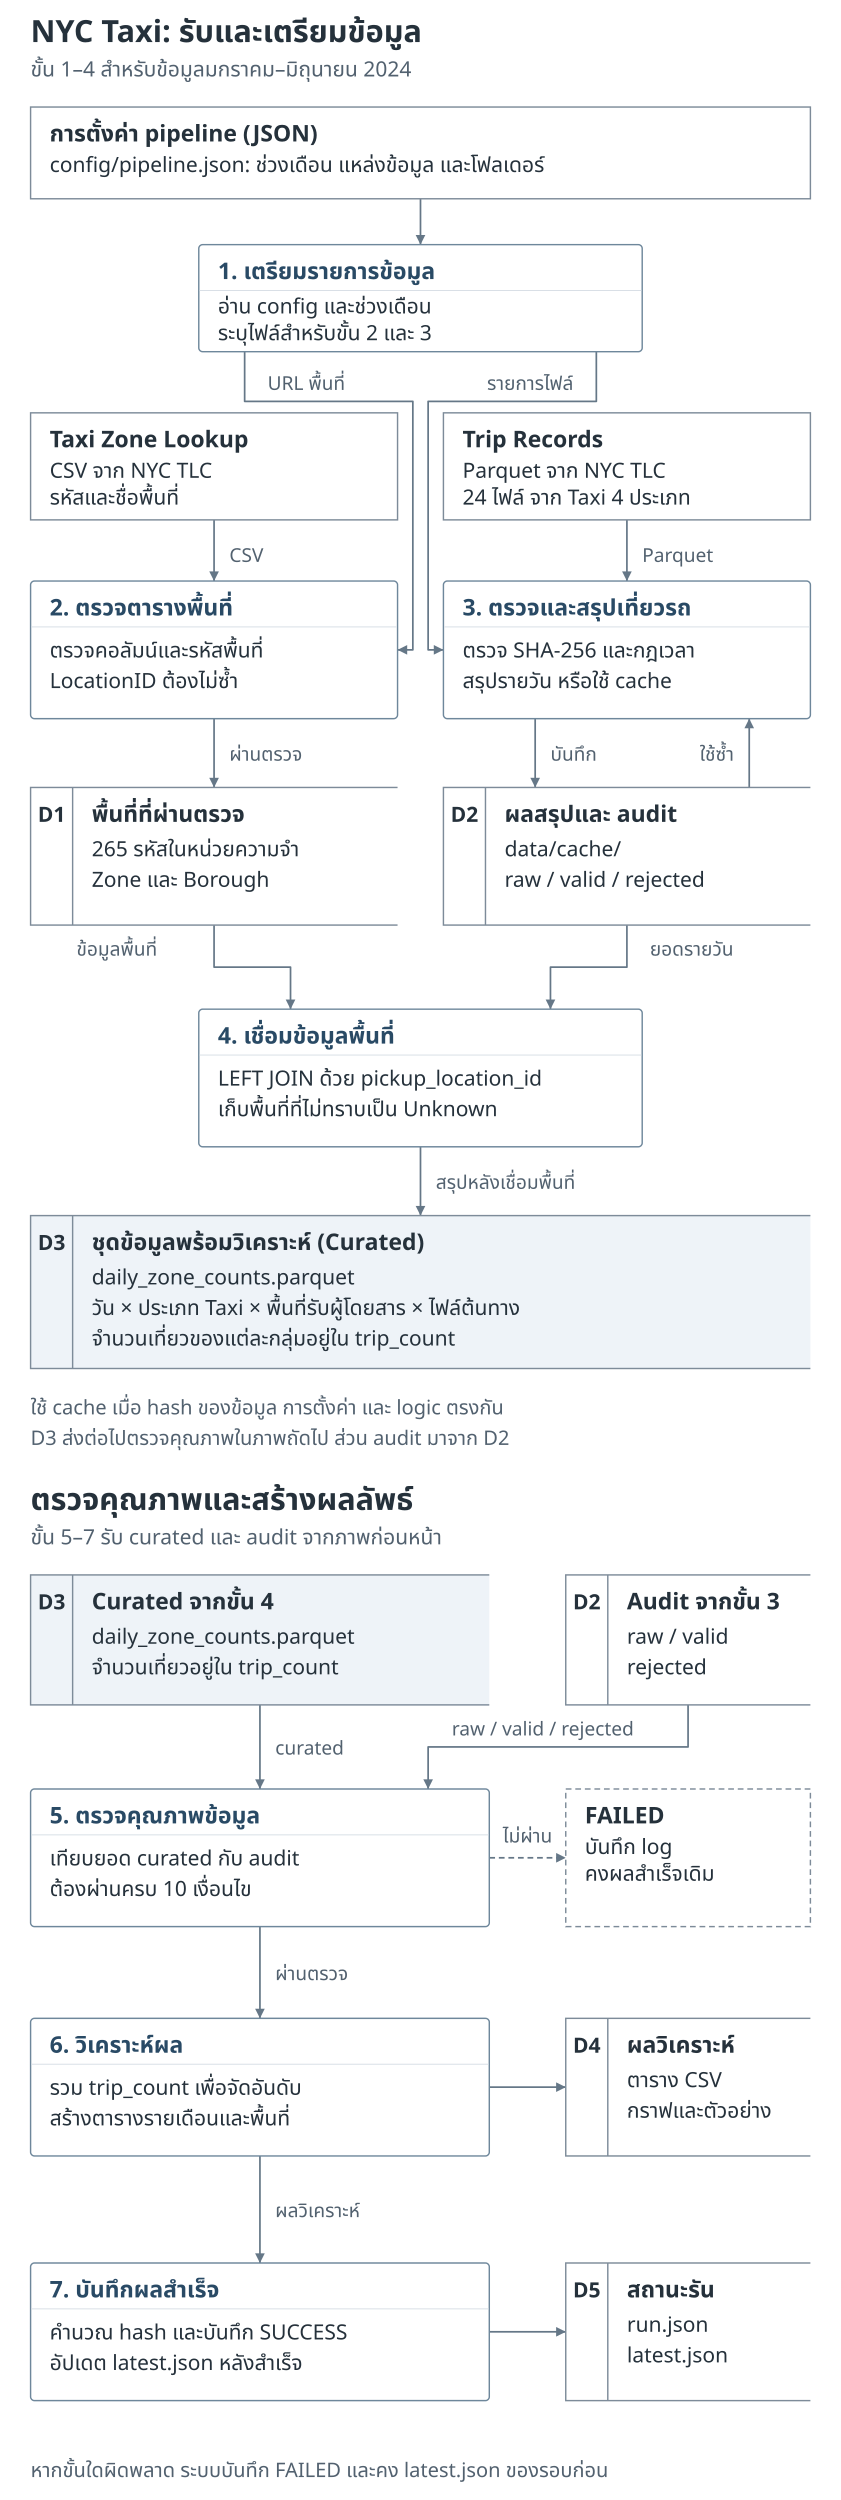
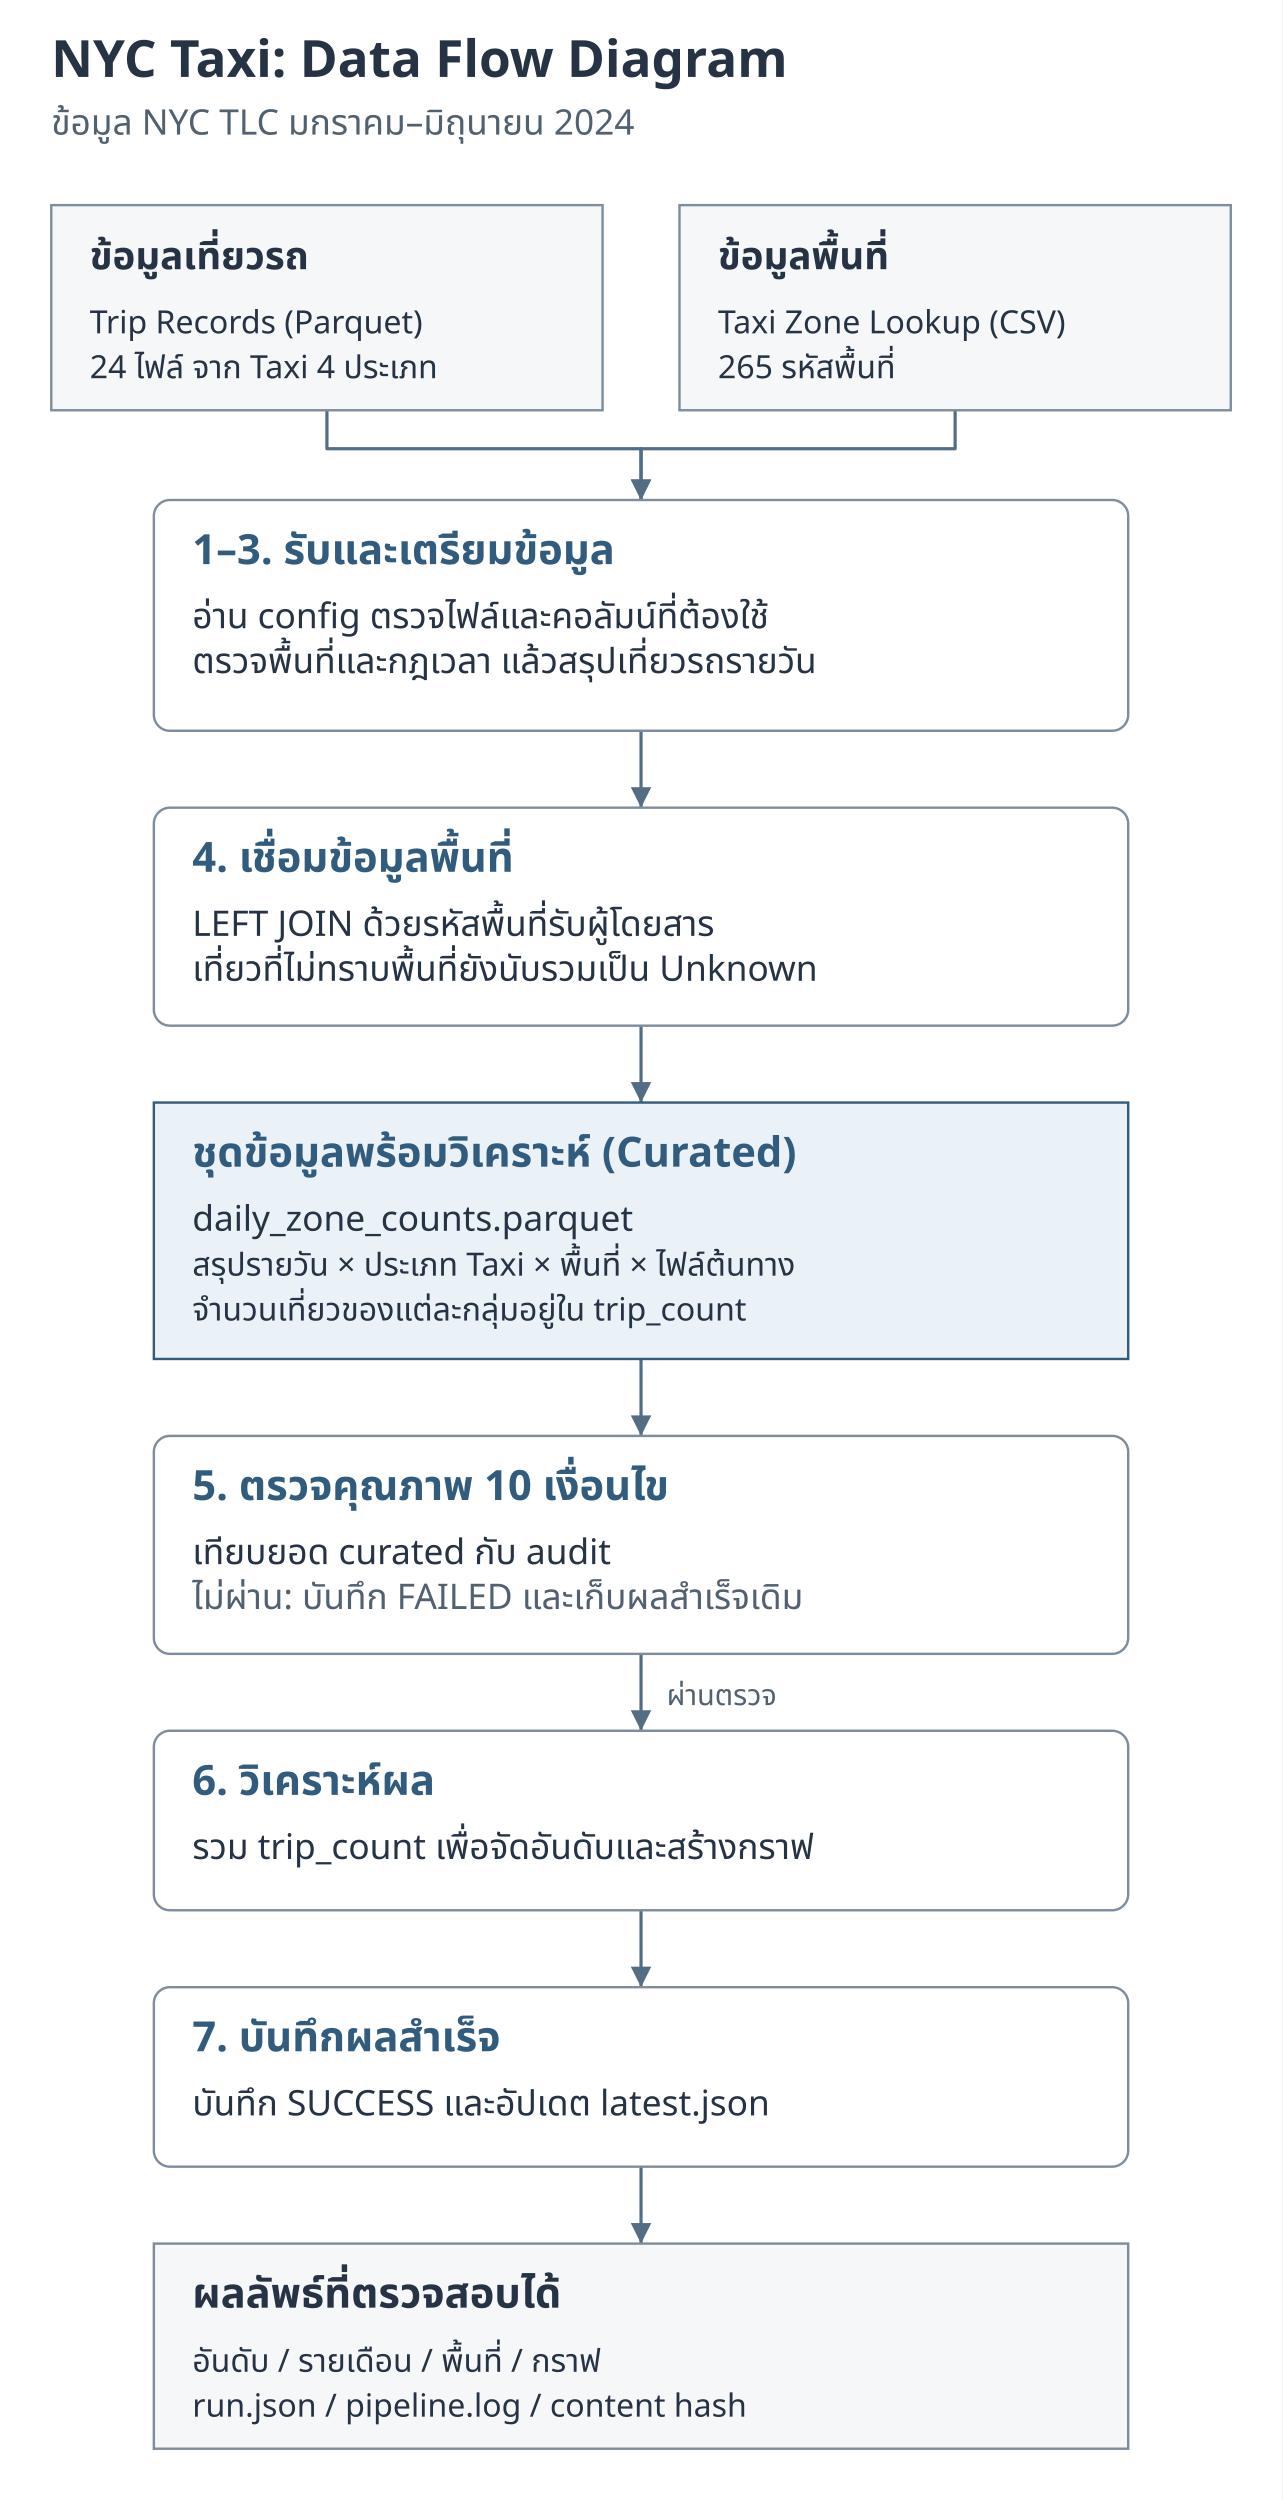
- <svg xmlns="http://www.w3.org/2000/svg" width="880" height="2616" viewBox="0 0 880 2616" role="img" aria-labelledby="diagramTitle diagramDescription">
+ <svg xmlns="http://www.w3.org/2000/svg" width="800" height="1560" viewBox="0 0 800 1560" role="img" aria-labelledby="diagramTitle diagramDescription">
  <style>text { font-family: "Leelawadee UI", Tahoma, "Noto Sans Thai", sans-serif; font-variant-numeric: tabular-nums; }</style>
  <defs>
-     <marker id="arrow" viewBox="0 0 10 10" refX="9" refY="5" markerWidth="7" markerHeight="7" orient="auto">
-       <path d="M1 1 L9 5 L1 9 Z" fill="#657787" />
+     <marker id="arrow" viewBox="0 0 10 10" refX="9" refY="5" markerWidth="8" markerHeight="8" orient="auto">
+       <path d="M1 1 L9 5 L1 9 Z" fill="#526D84" />
    </marker>
  </defs>
-   <rect width="880" height="2616" fill="#FFFFFF" />
-   <g data-view="prepare" transform="translate(0 0)">
-     <text x="32" y="44" font-size="32" font-weight="600" fill="#25313B" text-anchor="start">NYC Taxi: รับและเตรียมข้อมูล</text>
-     <text x="32" y="80" font-size="22" font-weight="400" fill="#52616F" text-anchor="start">ขั้น 1–4 สำหรับข้อมูลมกราคม–มิถุนายน 2024</text>
-     <path data-edge="configSource:prepare" d="M440 208 V256" fill="none" stroke="#657787" stroke-width="1.8" stroke-linejoin="round" marker-end="url(#arrow)" />
-     <path data-edge="prepare:lookup" d="M256 368 V420 H432 V680 H416" fill="none" stroke="#657787" stroke-width="1.8" stroke-linejoin="round" marker-end="url(#arrow)" />
-     <path data-edge="prepare:trips" d="M624 368 V420 H448 V680 H464" fill="none" stroke="#657787" stroke-width="1.8" stroke-linejoin="round" marker-end="url(#arrow)" />
-     <path data-edge="zoneSource:lookup" d="M224 544 V608" fill="none" stroke="#657787" stroke-width="1.8" stroke-linejoin="round" marker-end="url(#arrow)" />
-     <path data-edge="tripSource:trips" d="M656 544 V608" fill="none" stroke="#657787" stroke-width="1.8" stroke-linejoin="round" marker-end="url(#arrow)" />
-     <path data-edge="lookup:zonesStore" d="M224 752 V824" fill="none" stroke="#657787" stroke-width="1.8" stroke-linejoin="round" marker-end="url(#arrow)" />
-     <path data-edge="trips:aggregateStore" d="M560 752 V824" fill="none" stroke="#657787" stroke-width="1.8" stroke-linejoin="round" marker-end="url(#arrow)" />
-     <path data-edge="aggregateStore:trips" d="M784 824 V752" fill="none" stroke="#657787" stroke-width="1.8" stroke-linejoin="round" marker-end="url(#arrow)" />
-     <path data-edge="zonesStore:curate" d="M224 968 V1012 H304 V1056" fill="none" stroke="#657787" stroke-width="1.8" stroke-linejoin="round" marker-end="url(#arrow)" />
-     <path data-edge="aggregateStore:curate" d="M656 968 V1012 H576 V1056" fill="none" stroke="#657787" stroke-width="1.8" stroke-linejoin="round" marker-end="url(#arrow)" />
-     <path data-edge="curate:curatedStore" d="M440 1200 V1272" fill="none" stroke="#657787" stroke-width="1.8" stroke-linejoin="round" marker-end="url(#arrow)" />
-     <g id="prepare-configSource" data-bounds="32,112,816,96">
-       <rect x="32" y="112" width="816" height="96" rx="0" fill="#FFFFFF" stroke="#7D8B99" stroke-width="1.5" />
-       <text x="52" y="148" font-size="24" font-weight="600" fill="#25313B" text-anchor="start">การตั้งค่า pipeline (JSON)</text>
-       <text x="52" y="180" font-size="22" font-weight="400" fill="#25313B" text-anchor="start">config/pipeline.json: ช่วงเดือน แหล่งข้อมูล และโฟลเดอร์</text>
-     </g>
-     <g id="prepare-prepare" data-bounds="208,256,464,112">
-       <rect x="208" y="256" width="464" height="112" rx="4" fill="#FFFFFF" stroke="#6E879B" stroke-width="1.5" />
-       <path d="M209 304 H671" stroke="#D7DEE5" stroke-width="1" />
-       <text x="228" y="292" font-size="24" font-weight="600" fill="#294A65" text-anchor="start">1. เตรียมรายการข้อมูล</text>
-       <text x="228" y="328" font-size="22" font-weight="400" fill="#25313B" text-anchor="start">อ่าน config และช่วงเดือน</text>
-       <text x="228" y="356" font-size="22" font-weight="400" fill="#25313B" text-anchor="start">ระบุไฟล์สำหรับขั้น 2 และ 3</text>
-     </g>
-     <g id="prepare-zoneSource" data-bounds="32,432,384,112">
-       <rect x="32" y="432" width="384" height="112" rx="0" fill="#FFFFFF" stroke="#7D8B99" stroke-width="1.5" />
-       <text x="52" y="468" font-size="24" font-weight="600" fill="#25313B" text-anchor="start">Taxi Zone Lookup</text>
-       <text x="52" y="500" font-size="22" font-weight="400" fill="#25313B" text-anchor="start">CSV จาก NYC TLC</text>
-       <text x="52" y="528" font-size="22" font-weight="400" fill="#25313B" text-anchor="start">รหัสและชื่อพื้นที่</text>
-     </g>
-     <g id="prepare-tripSource" data-bounds="464,432,384,112">
-       <rect x="464" y="432" width="384" height="112" rx="0" fill="#FFFFFF" stroke="#7D8B99" stroke-width="1.5" />
-       <text x="484" y="468" font-size="24" font-weight="600" fill="#25313B" text-anchor="start">Trip Records</text>
-       <text x="484" y="500" font-size="22" font-weight="400" fill="#25313B" text-anchor="start">Parquet จาก NYC TLC</text>
-       <text x="484" y="528" font-size="22" font-weight="400" fill="#25313B" text-anchor="start">24 ไฟล์ จาก Taxi 4 ประเภท</text>
-     </g>
-     <g id="prepare-lookup" data-bounds="32,608,384,144">
-       <rect x="32" y="608" width="384" height="144" rx="4" fill="#FFFFFF" stroke="#6E879B" stroke-width="1.5" />
-       <path d="M33 656 H415" stroke="#D7DEE5" stroke-width="1" />
-       <text x="52" y="644" font-size="24" font-weight="600" fill="#294A65" text-anchor="start">2. ตรวจตารางพื้นที่</text>
-       <text x="52" y="688" font-size="22" font-weight="400" fill="#25313B" text-anchor="start">ตรวจคอลัมน์และรหัสพื้นที่</text>
-       <text x="52" y="720" font-size="22" font-weight="400" fill="#25313B" text-anchor="start">LocationID ต้องไม่ซ้ำ</text>
-     </g>
-     <g id="prepare-trips" data-bounds="464,608,384,144">
-       <rect x="464" y="608" width="384" height="144" rx="4" fill="#FFFFFF" stroke="#6E879B" stroke-width="1.5" />
-       <path d="M465 656 H847" stroke="#D7DEE5" stroke-width="1" />
-       <text x="484" y="644" font-size="24" font-weight="600" fill="#294A65" text-anchor="start">3. ตรวจและสรุปเที่ยวรถ</text>
-       <text x="484" y="688" font-size="22" font-weight="400" fill="#25313B" text-anchor="start">ตรวจ SHA-256 และกฎเวลา</text>
-       <text x="484" y="720" font-size="22" font-weight="400" fill="#25313B" text-anchor="start">สรุปรายวัน หรือใช้ cache</text>
-     </g>
-     <g id="prepare-zonesStore" data-bounds="32,824,384,144">
-       <rect x="32" y="824" width="384" height="144" fill="#FFFFFF" />
-       <path d="M416 824 H32 V968 H416 M76 824 V968" fill="none" stroke="#7D8B99" stroke-width="1.5" />
-       <text x="54" y="860" font-size="22" font-weight="600" fill="#25313B" text-anchor="middle">D1</text>
-       <text x="96" y="860" font-size="24" font-weight="600" fill="#25313B" text-anchor="start">พื้นที่ที่ผ่านตรวจ</text>
-       <text x="96" y="896" font-size="22" font-weight="400" fill="#25313B" text-anchor="start">265 รหัสในหน่วยความจำ</text>
-       <text x="96" y="928" font-size="22" font-weight="400" fill="#25313B" text-anchor="start">Zone และ Borough</text>
-     </g>
-     <g id="prepare-aggregateStore" data-bounds="464,824,384,144">
-       <rect x="464" y="824" width="384" height="144" fill="#FFFFFF" />
-       <path d="M848 824 H464 V968 H848 M508 824 V968" fill="none" stroke="#7D8B99" stroke-width="1.5" />
-       <text x="486" y="860" font-size="22" font-weight="600" fill="#25313B" text-anchor="middle">D2</text>
-       <text x="528" y="860" font-size="24" font-weight="600" fill="#25313B" text-anchor="start">ผลสรุปและ audit</text>
-       <text x="528" y="896" font-size="22" font-weight="400" fill="#25313B" text-anchor="start">data/cache/</text>
-       <text x="528" y="928" font-size="22" font-weight="400" fill="#25313B" text-anchor="start">raw / valid / rejected</text>
-     </g>
-     <g id="prepare-curate" data-bounds="208,1056,464,144">
-       <rect x="208" y="1056" width="464" height="144" rx="4" fill="#FFFFFF" stroke="#6E879B" stroke-width="1.5" />
-       <path d="M209 1104 H671" stroke="#D7DEE5" stroke-width="1" />
-       <text x="228" y="1092" font-size="24" font-weight="600" fill="#294A65" text-anchor="start">4. เชื่อมข้อมูลพื้นที่</text>
-       <text x="228" y="1136" font-size="22" font-weight="400" fill="#25313B" text-anchor="start">LEFT JOIN ด้วย pickup_location_id</text>
-       <text x="228" y="1168" font-size="22" font-weight="400" fill="#25313B" text-anchor="start">เก็บพื้นที่ที่ไม่ทราบเป็น Unknown</text>
-     </g>
-     <g id="prepare-curatedStore" data-bounds="32,1272,816,160">
-       <rect x="32" y="1272" width="816" height="160" fill="#EEF3F8" />
-       <path d="M848 1272 H32 V1432 H848 M76 1272 V1432" fill="none" stroke="#7D8B99" stroke-width="1.5" />
-       <text x="54" y="1308" font-size="22" font-weight="600" fill="#25313B" text-anchor="middle">D3</text>
-       <text x="96" y="1308" font-size="24" font-weight="600" fill="#25313B" text-anchor="start">ชุดข้อมูลพร้อมวิเคราะห์ (Curated)</text>
-       <text x="96" y="1344" font-size="22" font-weight="400" fill="#25313B" text-anchor="start">daily_zone_counts.parquet</text>
-       <text x="96" y="1376" font-size="22" font-weight="400" fill="#25313B" text-anchor="start">วัน × ประเภท Taxi × พื้นที่รับผู้โดยสาร × ไฟล์ต้นทาง</text>
-       <text x="96" y="1408" font-size="22" font-weight="400" fill="#25313B" text-anchor="start">จำนวนเที่ยวของแต่ละกลุ่มอยู่ใน trip_count</text>
-     </g>
-     <text x="280" y="408" font-size="20" font-weight="400" fill="#52616F" text-anchor="start" data-edge-label="prepare:lookup">URL พื้นที่</text>
-     <text x="600" y="408" font-size="20" font-weight="400" fill="#52616F" text-anchor="end" data-edge-label="prepare:trips">รายการไฟล์</text>
-     <text x="240" y="588" font-size="20" font-weight="400" fill="#52616F" text-anchor="start" data-edge-label="zoneSource:lookup">CSV</text>
-     <text x="672" y="588" font-size="20" font-weight="400" fill="#52616F" text-anchor="start" data-edge-label="tripSource:trips">Parquet</text>
-     <text x="240" y="796" font-size="20" font-weight="400" fill="#52616F" text-anchor="start" data-edge-label="lookup:zonesStore">ผ่านตรวจ</text>
-     <text x="576" y="796" font-size="20" font-weight="400" fill="#52616F" text-anchor="start" data-edge-label="trips:aggregateStore">บันทึก</text>
-     <text x="768" y="796" font-size="20" font-weight="400" fill="#52616F" text-anchor="end" data-edge-label="aggregateStore:trips">ใช้ซ้ำ</text>
-     <text x="80" y="1000" font-size="20" font-weight="400" fill="#52616F" text-anchor="start" data-edge-label="zonesStore:curate">ข้อมูลพื้นที่</text>
-     <text x="680" y="1000" font-size="20" font-weight="400" fill="#52616F" text-anchor="start" data-edge-label="aggregateStore:curate">ยอดรายวัน</text>
-     <text x="456" y="1244" font-size="20" font-weight="400" fill="#52616F" text-anchor="start" data-edge-label="curate:curatedStore">สรุปหลังเชื่อมพื้นที่</text>
-     <text x="32" y="1480" font-size="21" font-weight="400" fill="#52616F" text-anchor="start" data-note="true">ใช้ cache เมื่อ hash ของข้อมูล การตั้งค่า และ logic ตรงกัน</text>
-     <text x="32" y="1512" font-size="21" font-weight="400" fill="#52616F" text-anchor="start" data-note="true">D3 ส่งต่อไปตรวจคุณภาพในภาพถัดไป ส่วน audit มาจาก D2</text>
+   <rect width="800" height="1560" fill="#FFFFFF" />
+   <text x="32" y="48" font-size="32" font-weight="600" fill="#253344">NYC Taxi: Data Flow Diagram</text>
+   <text x="32" y="84" font-size="22" font-weight="400" fill="#526170">ข้อมูล NYC TLC มกราคม–มิถุนายน 2024</text>
+   <path data-edge="trips:prepare" d="M204 256 V280 H400 V312" fill="none" stroke="#526D84" stroke-width="2" stroke-linejoin="round" marker-end="url(#arrow)" />
+   <path data-edge="zones:prepare" d="M596 256 V280 H400 V312" fill="none" stroke="#526D84" stroke-width="2" stroke-linejoin="round" marker-end="url(#arrow)" />
+   <path data-edge="prepare:join" d="M400 456 V504" fill="none" stroke="#526D84" stroke-width="2" stroke-linejoin="round" marker-end="url(#arrow)" />
+   <path data-edge="join:curated" d="M400 640 V688" fill="none" stroke="#526D84" stroke-width="2" stroke-linejoin="round" marker-end="url(#arrow)" />
+   <path data-edge="curated:quality" d="M400 848 V896" fill="none" stroke="#526D84" stroke-width="2" stroke-linejoin="round" marker-end="url(#arrow)" />
+   <path data-edge="quality:analysis" d="M400 1032 V1080" fill="none" stroke="#526D84" stroke-width="2" stroke-linejoin="round" marker-end="url(#arrow)" />
+   <path data-edge="analysis:publish" d="M400 1192 V1240" fill="none" stroke="#526D84" stroke-width="2" stroke-linejoin="round" marker-end="url(#arrow)" />
+   <path data-edge="publish:outputs" d="M400 1352 V1400" fill="none" stroke="#526D84" stroke-width="2" stroke-linejoin="round" marker-end="url(#arrow)" />
+   <g id="trips" data-bounds="32,128,344,128">
+     <rect x="32" y="128" width="344" height="128" rx="0" fill="#F5F7F9" stroke="#7D8D9B" stroke-width="1.5" />
+     <text x="56" y="168" font-size="24" font-weight="600" fill="#253344">ข้อมูลเที่ยวรถ</text>
+     <text x="56" y="208" font-size="20" font-weight="400" fill="#253344">Trip Records (Parquet)</text>
+     <text x="56" y="236" font-size="20" font-weight="400" fill="#253344">24 ไฟล์ จาก Taxi 4 ประเภท</text>
  </g>
-   <g data-view="results" transform="translate(0 1536)">
-     <text x="32" y="44" font-size="32" font-weight="600" fill="#25313B" text-anchor="start">ตรวจคุณภาพและสร้างผลลัพธ์</text>
-     <text x="32" y="80" font-size="22" font-weight="400" fill="#52616F" text-anchor="start">ขั้น 5–7 รับ curated และ audit จากภาพก่อนหน้า</text>
-     <path data-edge="curatedStore:quality" d="M272 248 V336" fill="none" stroke="#657787" stroke-width="1.8" stroke-linejoin="round" marker-end="url(#arrow)" />
-     <path data-edge="aggregateStore:quality" d="M720 248 V292 H448 V336" fill="none" stroke="#657787" stroke-width="1.8" stroke-linejoin="round" marker-end="url(#arrow)" />
-     <path data-edge="quality:analysis" d="M272 480 V576" fill="none" stroke="#657787" stroke-width="1.8" stroke-linejoin="round" marker-end="url(#arrow)" />
-     <path data-edge="quality:failed" d="M512 408 H592" fill="none" stroke="#657787" stroke-width="1.8" stroke-linejoin="round" marker-end="url(#arrow)" stroke-dasharray="6 4" />
-     <path data-edge="analysis:resultStore" d="M512 648 H592" fill="none" stroke="#657787" stroke-width="1.8" stroke-linejoin="round" marker-end="url(#arrow)" />
-     <path data-edge="analysis:publish" d="M272 720 V832" fill="none" stroke="#657787" stroke-width="1.8" stroke-linejoin="round" marker-end="url(#arrow)" />
-     <path data-edge="publish:successStore" d="M512 904 H592" fill="none" stroke="#657787" stroke-width="1.8" stroke-linejoin="round" marker-end="url(#arrow)" />
-     <g id="results-curatedStore" data-bounds="32,112,480,136">
-       <rect x="32" y="112" width="480" height="136" fill="#EEF3F8" />
-       <path d="M512 112 H32 V248 H512 M76 112 V248" fill="none" stroke="#7D8B99" stroke-width="1.5" />
-       <text x="54" y="148" font-size="22" font-weight="600" fill="#25313B" text-anchor="middle">D3</text>
-       <text x="96" y="148" font-size="24" font-weight="600" fill="#25313B" text-anchor="start">Curated จากขั้น 4</text>
-       <text x="96" y="184" font-size="22" font-weight="400" fill="#25313B" text-anchor="start">daily_zone_counts.parquet</text>
-       <text x="96" y="216" font-size="22" font-weight="400" fill="#25313B" text-anchor="start">จำนวนเที่ยวอยู่ใน trip_count</text>
-     </g>
-     <g id="results-aggregateStore" data-bounds="592,112,256,136">
-       <rect x="592" y="112" width="256" height="136" fill="#FFFFFF" />
-       <path d="M848 112 H592 V248 H848 M636 112 V248" fill="none" stroke="#7D8B99" stroke-width="1.5" />
-       <text x="614" y="148" font-size="22" font-weight="600" fill="#25313B" text-anchor="middle">D2</text>
-       <text x="656" y="148" font-size="24" font-weight="600" fill="#25313B" text-anchor="start">Audit จากขั้น 3</text>
-       <text x="656" y="184" font-size="22" font-weight="400" fill="#25313B" text-anchor="start">raw / valid</text>
-       <text x="656" y="216" font-size="22" font-weight="400" fill="#25313B" text-anchor="start">rejected</text>
-     </g>
-     <g id="results-quality" data-bounds="32,336,480,144">
-       <rect x="32" y="336" width="480" height="144" rx="4" fill="#FFFFFF" stroke="#6E879B" stroke-width="1.5" />
-       <path d="M33 384 H511" stroke="#D7DEE5" stroke-width="1" />
-       <text x="52" y="372" font-size="24" font-weight="600" fill="#294A65" text-anchor="start">5. ตรวจคุณภาพข้อมูล</text>
-       <text x="52" y="416" font-size="22" font-weight="400" fill="#25313B" text-anchor="start">เทียบยอด curated กับ audit</text>
-       <text x="52" y="448" font-size="22" font-weight="400" fill="#25313B" text-anchor="start">ต้องผ่านครบ 10 เงื่อนไข</text>
-     </g>
-     <g id="results-failed" data-bounds="592,336,256,144">
-       <rect x="592" y="336" width="256" height="144" rx="0" fill="#FFFFFF" stroke="#7D8B99" stroke-width="1.5" stroke-dasharray="6 4" />
-       <text x="612" y="372" font-size="24" font-weight="600" fill="#25313B" text-anchor="start">FAILED</text>
-       <text x="612" y="404" font-size="22" font-weight="400" fill="#25313B" text-anchor="start">บันทึก log</text>
-       <text x="612" y="432" font-size="22" font-weight="400" fill="#25313B" text-anchor="start">คงผลสำเร็จเดิม</text>
-     </g>
-     <g id="results-analysis" data-bounds="32,576,480,144">
-       <rect x="32" y="576" width="480" height="144" rx="4" fill="#FFFFFF" stroke="#6E879B" stroke-width="1.5" />
-       <path d="M33 624 H511" stroke="#D7DEE5" stroke-width="1" />
-       <text x="52" y="612" font-size="24" font-weight="600" fill="#294A65" text-anchor="start">6. วิเคราะห์ผล</text>
-       <text x="52" y="656" font-size="22" font-weight="400" fill="#25313B" text-anchor="start">รวม trip_count เพื่อจัดอันดับ</text>
-       <text x="52" y="688" font-size="22" font-weight="400" fill="#25313B" text-anchor="start">สร้างตารางรายเดือนและพื้นที่</text>
-     </g>
-     <g id="results-resultStore" data-bounds="592,576,256,144">
-       <rect x="592" y="576" width="256" height="144" fill="#FFFFFF" />
-       <path d="M848 576 H592 V720 H848 M636 576 V720" fill="none" stroke="#7D8B99" stroke-width="1.5" />
-       <text x="614" y="612" font-size="22" font-weight="600" fill="#25313B" text-anchor="middle">D4</text>
-       <text x="656" y="612" font-size="24" font-weight="600" fill="#25313B" text-anchor="start">ผลวิเคราะห์</text>
-       <text x="656" y="648" font-size="22" font-weight="400" fill="#25313B" text-anchor="start">ตาราง CSV</text>
-       <text x="656" y="680" font-size="22" font-weight="400" fill="#25313B" text-anchor="start">กราฟและตัวอย่าง</text>
-     </g>
-     <g id="results-publish" data-bounds="32,832,480,144">
-       <rect x="32" y="832" width="480" height="144" rx="4" fill="#FFFFFF" stroke="#6E879B" stroke-width="1.5" />
-       <path d="M33 880 H511" stroke="#D7DEE5" stroke-width="1" />
-       <text x="52" y="868" font-size="24" font-weight="600" fill="#294A65" text-anchor="start">7. บันทึกผลสำเร็จ</text>
-       <text x="52" y="912" font-size="22" font-weight="400" fill="#25313B" text-anchor="start">คำนวณ hash และบันทึก SUCCESS</text>
-       <text x="52" y="944" font-size="22" font-weight="400" fill="#25313B" text-anchor="start">อัปเดต latest.json หลังสำเร็จ</text>
-     </g>
-     <g id="results-successStore" data-bounds="592,832,256,144">
-       <rect x="592" y="832" width="256" height="144" fill="#FFFFFF" />
-       <path d="M848 832 H592 V976 H848 M636 832 V976" fill="none" stroke="#7D8B99" stroke-width="1.5" />
-       <text x="614" y="868" font-size="22" font-weight="600" fill="#25313B" text-anchor="middle">D5</text>
-       <text x="656" y="868" font-size="24" font-weight="600" fill="#25313B" text-anchor="start">สถานะรัน</text>
-       <text x="656" y="904" font-size="22" font-weight="400" fill="#25313B" text-anchor="start">run.json</text>
-       <text x="656" y="936" font-size="22" font-weight="400" fill="#25313B" text-anchor="start">latest.json</text>
-     </g>
-     <text x="288" y="300" font-size="20" font-weight="400" fill="#52616F" text-anchor="start" data-edge-label="curatedStore:quality">curated</text>
-     <text x="568" y="280" font-size="20" font-weight="400" fill="#52616F" text-anchor="middle" data-edge-label="aggregateStore:quality">raw / valid / rejected</text>
-     <text x="288" y="536" font-size="20" font-weight="400" fill="#52616F" text-anchor="start" data-edge-label="quality:analysis">ผ่านตรวจ</text>
-     <text x="552" y="392" font-size="20" font-weight="400" fill="#52616F" text-anchor="middle" data-edge-label="quality:failed">ไม่ผ่าน</text>
-     <text x="288" y="784" font-size="20" font-weight="400" fill="#52616F" text-anchor="start" data-edge-label="analysis:publish">ผลวิเคราะห์</text>
-     <text x="32" y="1056" font-size="21" font-weight="400" fill="#52616F" text-anchor="start" data-note="true">หากขั้นใดผิดพลาด ระบบบันทึก FAILED และคง latest.json ของรอบก่อน</text>
+   <g id="zones" data-bounds="424,128,344,128">
+     <rect x="424" y="128" width="344" height="128" rx="0" fill="#F5F7F9" stroke="#7D8D9B" stroke-width="1.5" />
+     <text x="448" y="168" font-size="24" font-weight="600" fill="#253344">ข้อมูลพื้นที่</text>
+     <text x="448" y="208" font-size="20" font-weight="400" fill="#253344">Taxi Zone Lookup (CSV)</text>
+     <text x="448" y="236" font-size="20" font-weight="400" fill="#253344">265 รหัสพื้นที่</text>
  </g>
+   <g id="prepare" data-bounds="96,312,608,144">
+     <rect x="96" y="312" width="608" height="144" rx="10" fill="#FFFFFF" stroke="#7D8D9B" stroke-width="1.5" />
+     <text x="120" y="352" font-size="26" font-weight="600" fill="#315C7E">1–3. รับและเตรียมข้อมูล</text>
+     <text x="120" y="392" font-size="22" font-weight="400" fill="#253344">อ่าน config ตรวจไฟล์และคอลัมน์ที่ต้องใช้</text>
+     <text x="120" y="420" font-size="22" font-weight="400" fill="#253344">ตรวจพื้นที่และกฎเวลา แล้วสรุปเที่ยวรถรายวัน</text>
+   </g>
+   <g id="join" data-bounds="96,504,608,136">
+     <rect x="96" y="504" width="608" height="136" rx="10" fill="#FFFFFF" stroke="#7D8D9B" stroke-width="1.5" />
+     <text x="120" y="544" font-size="26" font-weight="600" fill="#315C7E">4. เชื่อมข้อมูลพื้นที่</text>
+     <text x="120" y="584" font-size="22" font-weight="400" fill="#253344">LEFT JOIN ด้วยรหัสพื้นที่รับผู้โดยสาร</text>
+     <text x="120" y="612" font-size="22" font-weight="400" fill="#253344">เที่ยวที่ไม่ทราบพื้นที่ยังนับรวมเป็น Unknown</text>
+   </g>
+   <g id="curated" data-bounds="96,688,608,160">
+     <rect x="96" y="688" width="608" height="160" rx="0" fill="#EAF1F7" stroke="#315C7E" stroke-width="1.5" />
+     <text x="120" y="728" font-size="26" font-weight="600" fill="#315C7E">ชุดข้อมูลพร้อมวิเคราะห์ (Curated)</text>
+     <text x="120" y="768" font-size="22" font-weight="400" fill="#253344">daily_zone_counts.parquet</text>
+     <text x="120" y="796" font-size="20" font-weight="400" fill="#253344">สรุปรายวัน × ประเภท Taxi × พื้นที่ × ไฟล์ต้นทาง</text>
+     <text x="120" y="824" font-size="20" font-weight="400" fill="#253344">จำนวนเที่ยวของแต่ละกลุ่มอยู่ใน trip_count</text>
+   </g>
+   <g id="quality" data-bounds="96,896,608,136">
+     <rect x="96" y="896" width="608" height="136" rx="10" fill="#FFFFFF" stroke="#7D8D9B" stroke-width="1.5" />
+     <text x="120" y="936" font-size="26" font-weight="600" fill="#315C7E">5. ตรวจคุณภาพ 10 เงื่อนไข</text>
+     <text x="120" y="976" font-size="22" font-weight="400" fill="#253344">เทียบยอด curated กับ audit</text>
+     <text x="120" y="1004" font-size="22" font-weight="400" fill="#526170">ไม่ผ่าน: บันทึก FAILED และเก็บผลสำเร็จเดิม</text>
+   </g>
+   <g id="analysis" data-bounds="96,1080,608,112">
+     <rect x="96" y="1080" width="608" height="112" rx="10" fill="#FFFFFF" stroke="#7D8D9B" stroke-width="1.5" />
+     <text x="120" y="1120" font-size="26" font-weight="600" fill="#315C7E">6. วิเคราะห์ผล</text>
+     <text x="120" y="1160" font-size="22" font-weight="400" fill="#253344">รวม trip_count เพื่อจัดอันดับและสร้างกราฟ</text>
+   </g>
+   <g id="publish" data-bounds="96,1240,608,112">
+     <rect x="96" y="1240" width="608" height="112" rx="10" fill="#FFFFFF" stroke="#7D8D9B" stroke-width="1.5" />
+     <text x="120" y="1280" font-size="26" font-weight="600" fill="#315C7E">7. บันทึกผลสำเร็จ</text>
+     <text x="120" y="1320" font-size="22" font-weight="400" fill="#253344">บันทึก SUCCESS และอัปเดต latest.json</text>
+   </g>
+   <g id="outputs" data-bounds="96,1400,608,128">
+     <rect x="96" y="1400" width="608" height="128" rx="0" fill="#F5F7F9" stroke="#7D8D9B" stroke-width="1.5" />
+     <text x="120" y="1440" font-size="26" font-weight="600" fill="#253344">ผลลัพธ์ที่ตรวจสอบได้</text>
+     <text x="120" y="1480" font-size="20" font-weight="400" fill="#253344">อันดับ / รายเดือน / พื้นที่ / กราฟ</text>
+     <text x="120" y="1508" font-size="20" font-weight="400" fill="#253344">run.json / pipeline.log / content hash</text>
+   </g>
+   <text x="416" y="1064" font-size="18" font-weight="400" fill="#526170" data-edge-label="quality:analysis">ผ่านตรวจ</text>
</svg>
